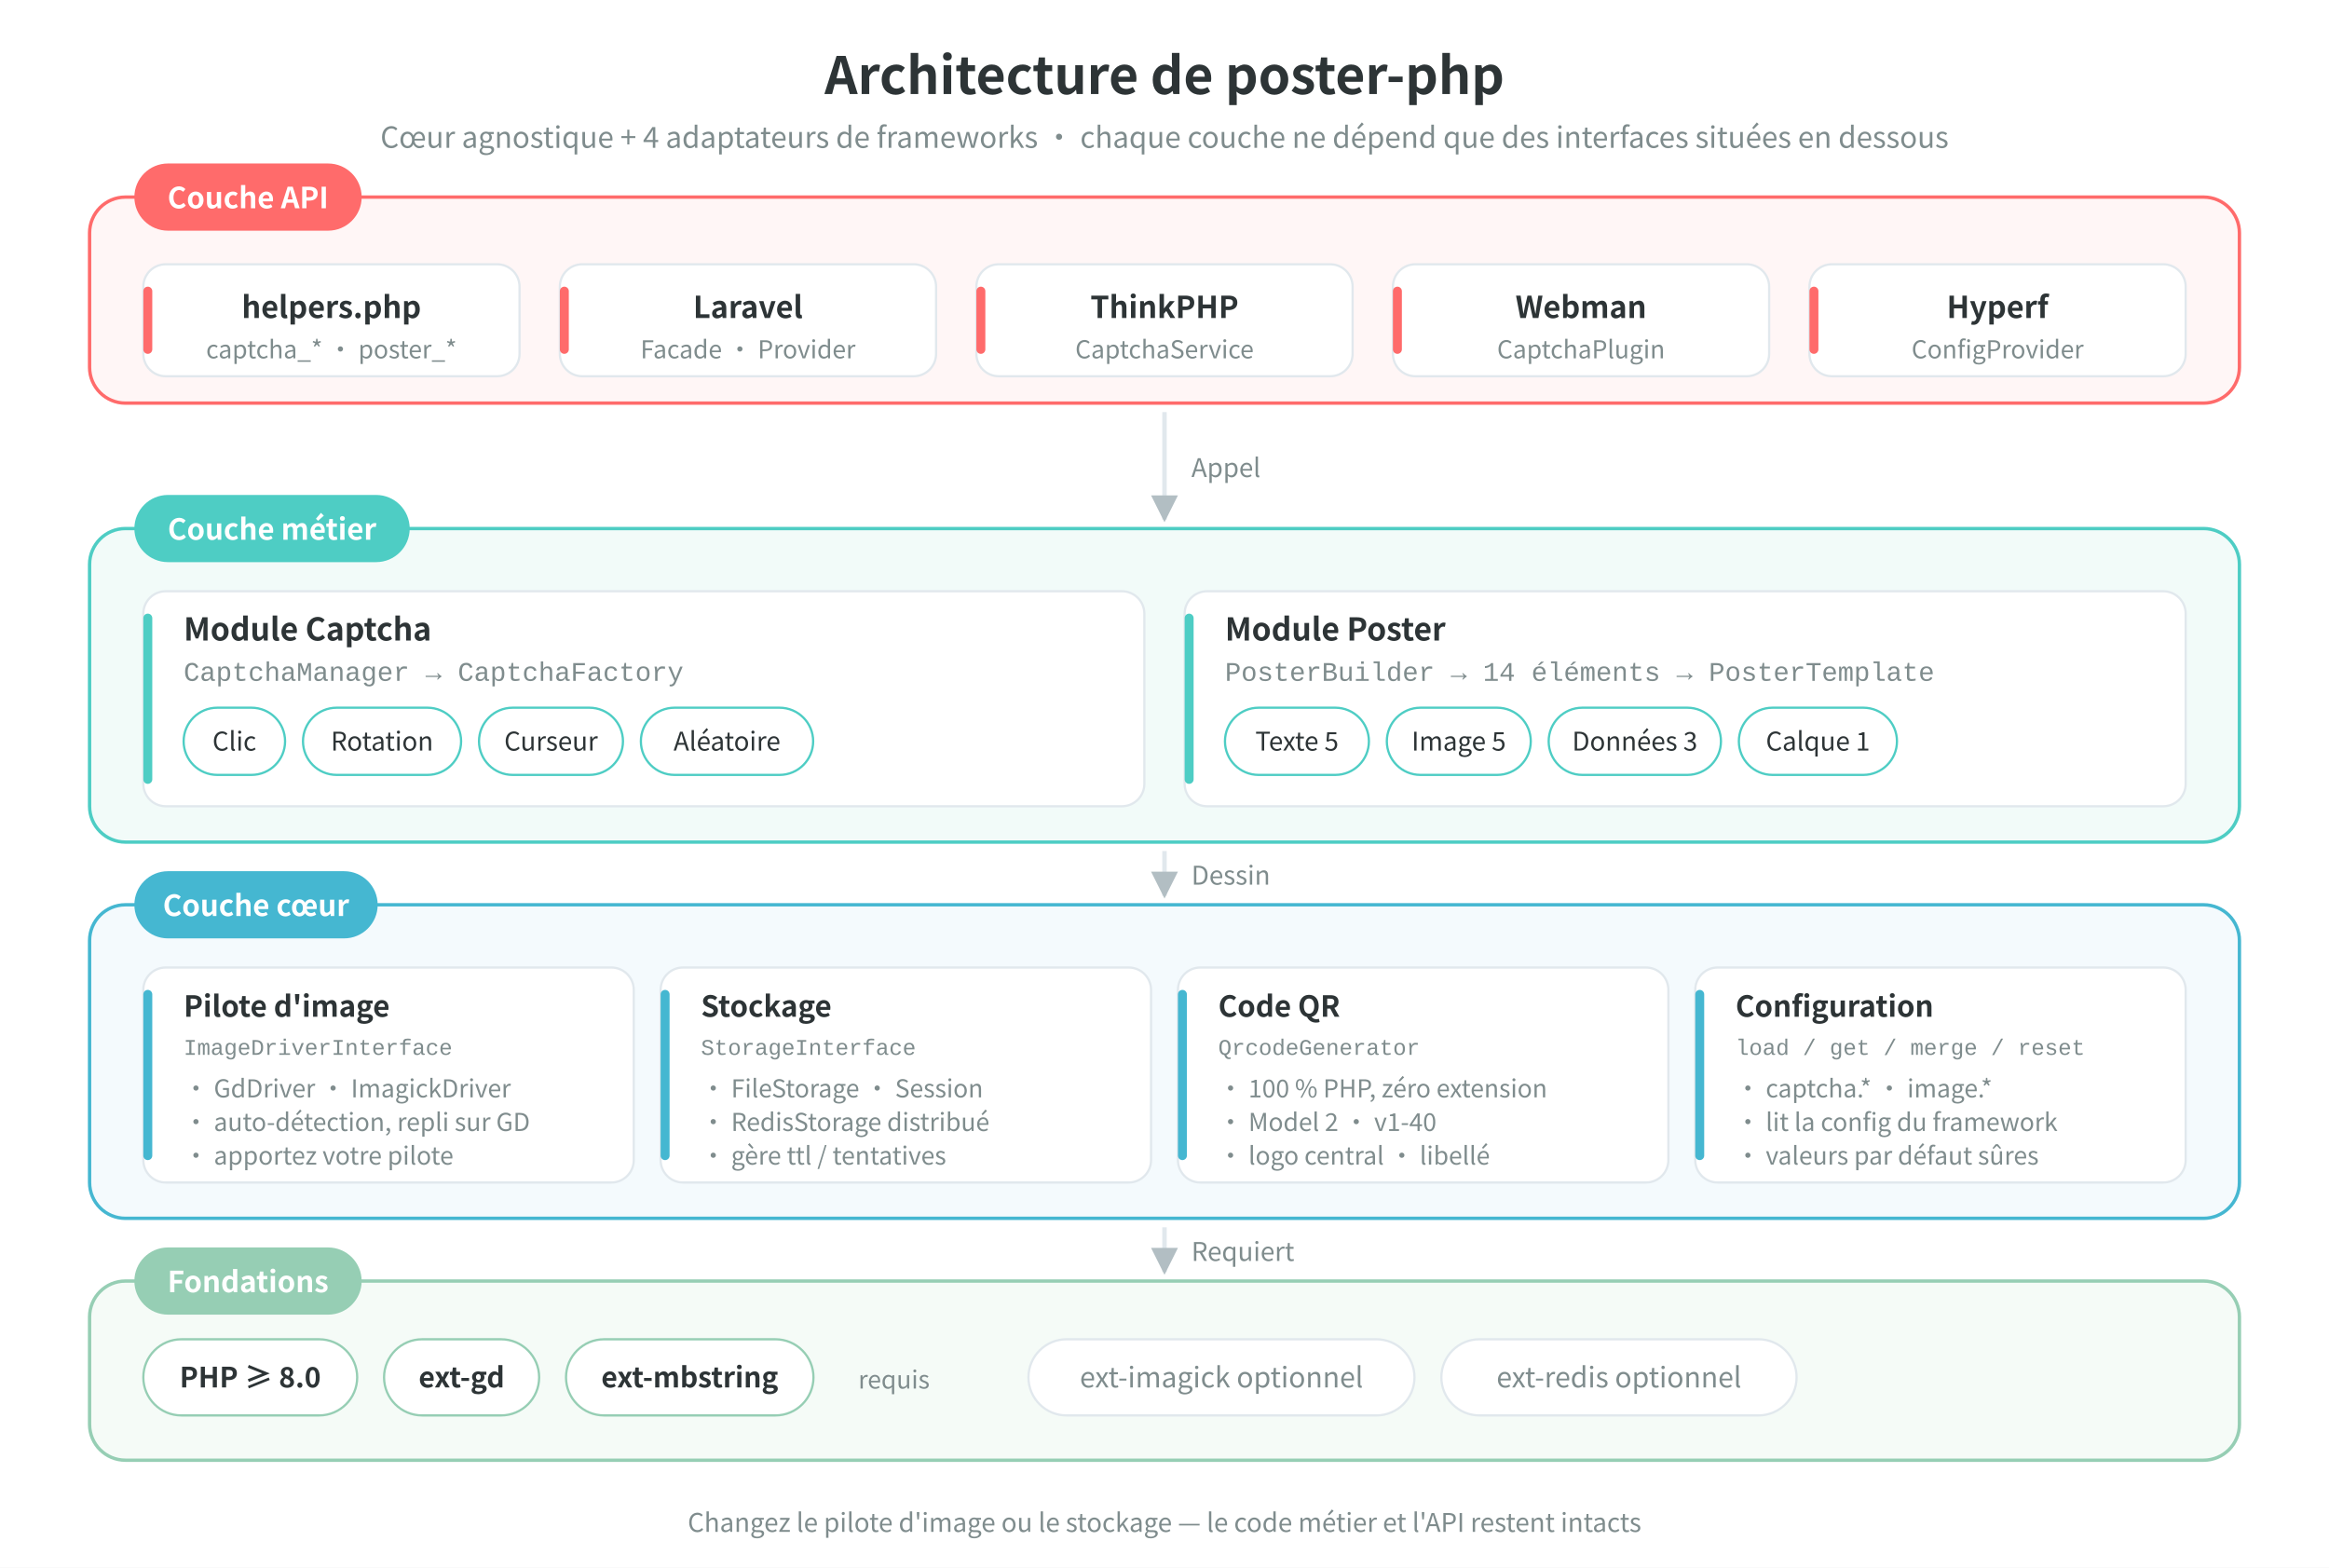
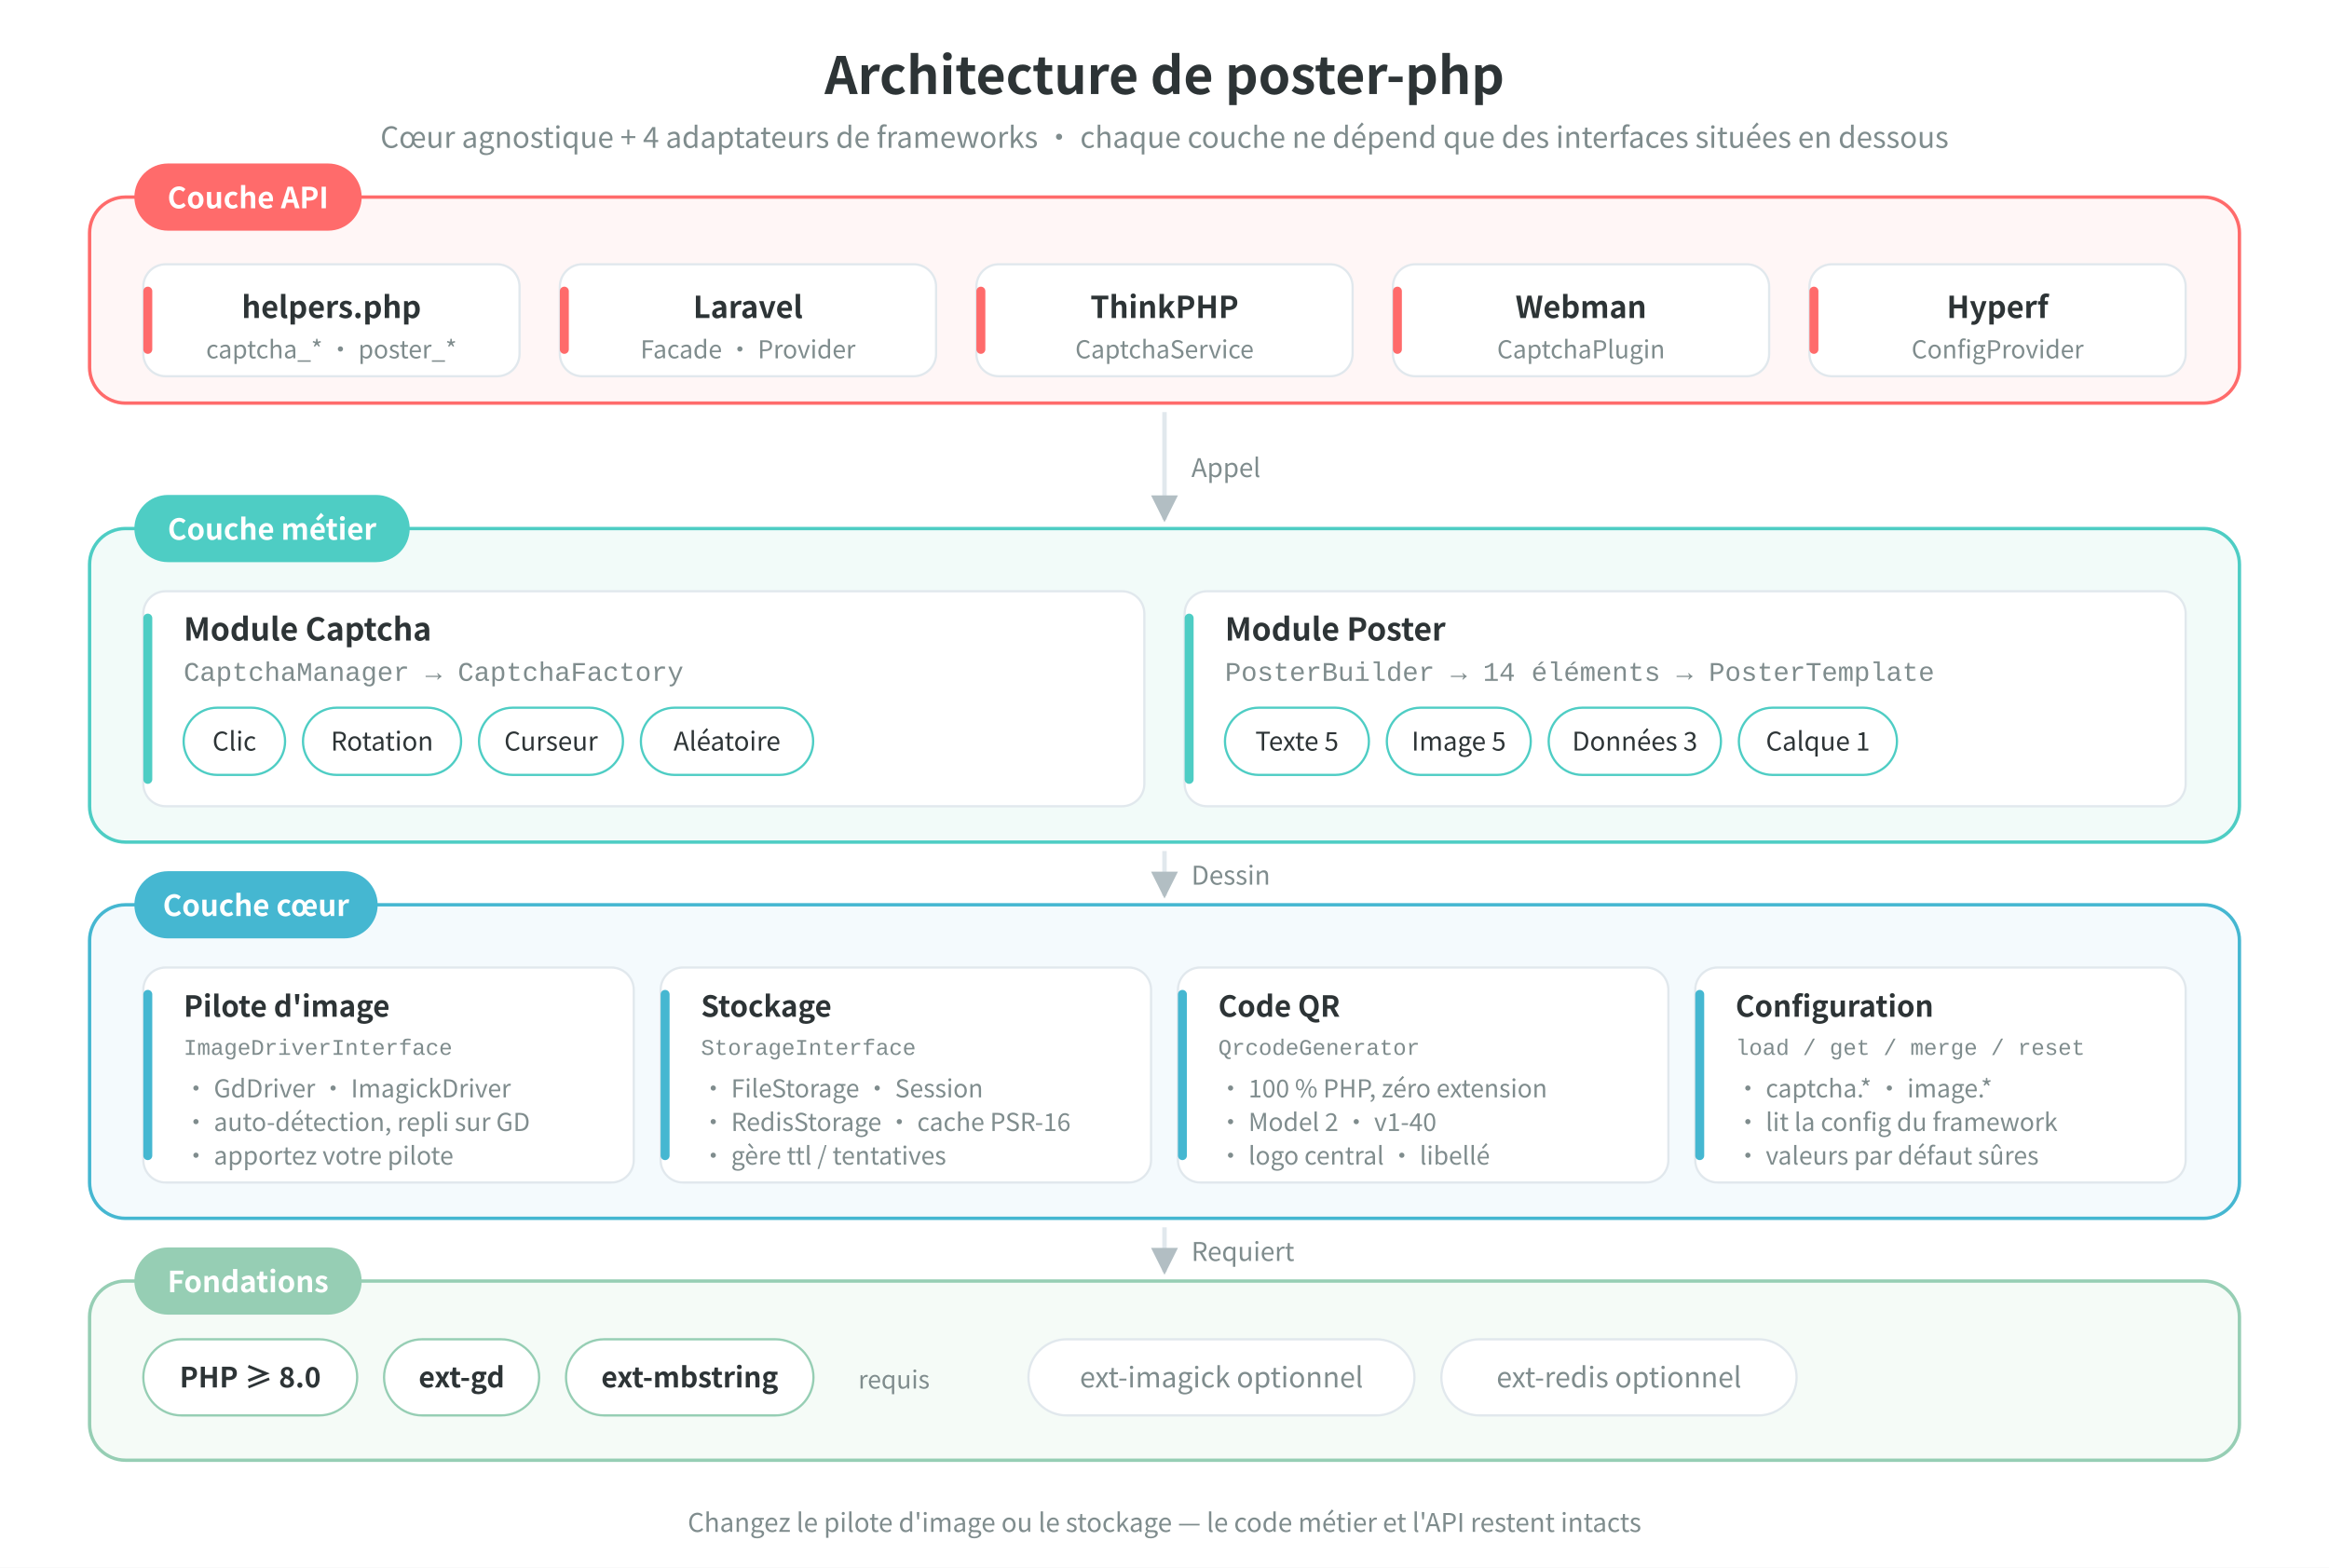
<svg xmlns="http://www.w3.org/2000/svg" viewBox="0 0 1040 700" width="1040" height="700" font-family="-apple-system,BlinkMacSystemFont,'Segoe UI','PingFang SC','Hiragino Sans GB','Microsoft YaHei','Noto Sans CJK SC',sans-serif" role="img" aria-label="Architecture de poster-php">
  <defs>
    <marker id="arrow" viewBox="0 0 10 10" refX="9" refY="5" markerWidth="6" markerHeight="6" orient="auto">
      <path d="M0 0L10 5L0 10Z" fill="#B2BEC3" />
    </marker>
  </defs>
  <rect width="1040" height="700" fill="#FFFFFF" />
  <text x="520" y="42" font-size="23" fill="#2D3436" font-weight="700" text-anchor="middle">Architecture de poster-php</text>
  <text x="520" y="66" font-size="13" fill="#7F8C8D" text-anchor="middle">Cœur agnostique + 4 adaptateurs de frameworks · chaque couche ne dépend que des interfaces situées en dessous</text>
  <rect x="40" y="88" width="960" height="92" rx="16" fill="#FFF6F6" stroke="#FF6B6B" stroke-width="1.5" />
  <rect x="60" y="73" width="101.5" height="30" rx="15" fill="#FF6B6B" />
  <text x="110.75" y="93" font-size="13" fill="#FFFFFF" font-weight="700" text-anchor="middle">Couche API</text>
  <rect x="64" y="118" width="168" height="50" rx="10" fill="#FFFFFF" stroke="#E1E8ED" stroke-width="1" />
  <rect x="64" y="128" width="4" height="30" rx="2" fill="#FF6B6B" />
  <text x="148" y="142" font-size="13.5" fill="#2D3436" font-weight="600" text-anchor="middle">helpers.php</text>
  <text x="148" y="160" font-size="11" fill="#7F8C8D" text-anchor="middle">captcha_* · poster_*</text>
  <rect x="250" y="118" width="168" height="50" rx="10" fill="#FFFFFF" stroke="#E1E8ED" stroke-width="1" />
  <rect x="250" y="128" width="4" height="30" rx="2" fill="#FF6B6B" />
  <text x="334" y="142" font-size="13.5" fill="#2D3436" font-weight="600" text-anchor="middle">Laravel</text>
  <text x="334" y="160" font-size="11" fill="#7F8C8D" text-anchor="middle">Facade · Provider</text>
  <rect x="436" y="118" width="168" height="50" rx="10" fill="#FFFFFF" stroke="#E1E8ED" stroke-width="1" />
  <rect x="436" y="128" width="4" height="30" rx="2" fill="#FF6B6B" />
  <text x="520" y="142" font-size="13.5" fill="#2D3436" font-weight="600" text-anchor="middle">ThinkPHP</text>
  <text x="520" y="160" font-size="11" fill="#7F8C8D" text-anchor="middle">CaptchaService</text>
  <rect x="622" y="118" width="168" height="50" rx="10" fill="#FFFFFF" stroke="#E1E8ED" stroke-width="1" />
  <rect x="622" y="128" width="4" height="30" rx="2" fill="#FF6B6B" />
  <text x="706" y="142" font-size="13.5" fill="#2D3436" font-weight="600" text-anchor="middle">Webman</text>
  <text x="706" y="160" font-size="11" fill="#7F8C8D" text-anchor="middle">CaptchaPlugin</text>
  <rect x="808" y="118" width="168" height="50" rx="10" fill="#FFFFFF" stroke="#E1E8ED" stroke-width="1" />
  <rect x="808" y="128" width="4" height="30" rx="2" fill="#FF6B6B" />
  <text x="892" y="142" font-size="13.5" fill="#2D3436" font-weight="600" text-anchor="middle">Hyperf</text>
  <text x="892" y="160" font-size="11" fill="#7F8C8D" text-anchor="middle">ConfigProvider</text>
  <rect x="40" y="236" width="960" height="140" rx="16" fill="#F2FBF9" stroke="#4ECDC4" stroke-width="1.5" />
  <rect x="60" y="221" width="122.95" height="30" rx="15" fill="#4ECDC4" />
  <text x="121.48" y="241" font-size="13" fill="#FFFFFF" font-weight="700" text-anchor="middle">Couche métier</text>
  <rect x="64" y="264" width="447" height="96" rx="10" fill="#FFFFFF" stroke="#E1E8ED" stroke-width="1" />
  <rect x="64" y="274" width="4" height="76" rx="2" fill="#4ECDC4" />
  <text x="82" y="286" font-size="14" fill="#2D3436" font-weight="600">Module Captcha</text>
  <text x="82" y="304" font-size="12" fill="#7F8C8D" font-family="'SFMono-Regular',Consolas,'Liberation Mono',Menlo,monospace">CaptchaManager → CaptchaFactory</text>
  <rect x="82" y="316" width="45.3" height="30" rx="15" fill="#FFFFFF" stroke="#4ECDC4" stroke-width="1" />
  <text x="104.65" y="335.14" font-size="11.5" fill="#2D3436" text-anchor="middle">Clic</text>
  <rect x="135.3" y="316" width="70.6" height="30" rx="15" fill="#FFFFFF" stroke="#4ECDC4" stroke-width="1" />
  <text x="170.6" y="335.14" font-size="11.5" fill="#2D3436" text-anchor="middle">Rotation</text>
  <rect x="213.9" y="316" width="64.28" height="30" rx="15" fill="#FFFFFF" stroke="#4ECDC4" stroke-width="1" />
  <text x="246.04" y="335.14" font-size="11.5" fill="#2D3436" text-anchor="middle">Curseur</text>
  <rect x="286.18" y="316" width="76.93" height="30" rx="15" fill="#FFFFFF" stroke="#4ECDC4" stroke-width="1" />
  <text x="324.64" y="335.14" font-size="11.5" fill="#2D3436" text-anchor="middle">Aléatoire</text>
  <rect x="529" y="264" width="447" height="96" rx="10" fill="#FFFFFF" stroke="#E1E8ED" stroke-width="1" />
  <rect x="529" y="274" width="4" height="76" rx="2" fill="#4ECDC4" />
  <text x="547" y="286" font-size="14" fill="#2D3436" font-weight="600">Module Poster</text>
  <text x="547" y="304" font-size="12" fill="#7F8C8D" font-family="'SFMono-Regular',Consolas,'Liberation Mono',Menlo,monospace">PosterBuilder → 14 éléments → PosterTemplate</text>
  <rect x="547" y="316" width="64.28" height="30" rx="15" fill="#FFFFFF" stroke="#4ECDC4" stroke-width="1" />
  <text x="579.14" y="335.14" font-size="11.5" fill="#2D3436" text-anchor="middle">Texte 5</text>
  <rect x="619.28" y="316" width="64.28" height="30" rx="15" fill="#FFFFFF" stroke="#4ECDC4" stroke-width="1" />
  <text x="651.41" y="335.14" font-size="11.5" fill="#2D3436" text-anchor="middle">Image 5</text>
  <rect x="691.55" y="316" width="76.93" height="30" rx="15" fill="#FFFFFF" stroke="#4ECDC4" stroke-width="1" />
  <text x="730.01" y="335.14" font-size="11.5" fill="#2D3436" text-anchor="middle">Données 3</text>
  <rect x="776.48" y="316" width="70.6" height="30" rx="15" fill="#FFFFFF" stroke="#4ECDC4" stroke-width="1" />
  <text x="811.78" y="335.14" font-size="11.5" fill="#2D3436" text-anchor="middle">Calque 1</text>
  <rect x="40" y="404" width="960" height="140" rx="16" fill="#F4FAFD" stroke="#45B7D1" stroke-width="1.5" />
  <rect x="60" y="389" width="108.65" height="30" rx="15" fill="#45B7D1" />
  <text x="114.33" y="409" font-size="13" fill="#FFFFFF" font-weight="700" text-anchor="middle">Couche cœur</text>
  <rect x="64" y="432" width="219" height="96" rx="10" fill="#FFFFFF" stroke="#E1E8ED" stroke-width="1" />
  <rect x="64" y="442" width="4" height="76" rx="2" fill="#45B7D1" />
  <text x="82" y="454" font-size="13" fill="#2D3436" font-weight="600">Pilote d'image</text>
  <text x="82" y="471" font-size="10" fill="#7F8C8D" font-family="'SFMono-Regular',Consolas,'Liberation Mono',Menlo,monospace">ImageDriverInterface</text>
  <text x="82" y="490" font-size="11" fill="#7F8C8D">· GdDriver · ImagickDriver</text>
  <text x="82" y="505" font-size="11" fill="#7F8C8D">· auto-détection, repli sur GD</text>
  <text x="82" y="520" font-size="11" fill="#7F8C8D">· apportez votre pilote</text>
  <rect x="295" y="432" width="219" height="96" rx="10" fill="#FFFFFF" stroke="#E1E8ED" stroke-width="1" />
  <rect x="295" y="442" width="4" height="76" rx="2" fill="#45B7D1" />
  <text x="313" y="454" font-size="13" fill="#2D3436" font-weight="600">Stockage</text>
  <text x="313" y="471" font-size="10" fill="#7F8C8D" font-family="'SFMono-Regular',Consolas,'Liberation Mono',Menlo,monospace">StorageInterface</text>
  <text x="313" y="490" font-size="11" fill="#7F8C8D">· FileStorage · Session</text>
-   <text x="313" y="505" font-size="11" fill="#7F8C8D">· RedisStorage distribué</text>
+   <text x="313" y="505" font-size="11" fill="#7F8C8D">· RedisStorage · cache PSR-16</text>
  <text x="313" y="520" font-size="11" fill="#7F8C8D">· gère ttl / tentatives</text>
  <rect x="526" y="432" width="219" height="96" rx="10" fill="#FFFFFF" stroke="#E1E8ED" stroke-width="1" />
  <rect x="526" y="442" width="4" height="76" rx="2" fill="#45B7D1" />
  <text x="544" y="454" font-size="13" fill="#2D3436" font-weight="600">Code QR</text>
  <text x="544" y="471" font-size="10" fill="#7F8C8D" font-family="'SFMono-Regular',Consolas,'Liberation Mono',Menlo,monospace">QrcodeGenerator</text>
  <text x="544" y="490" font-size="11" fill="#7F8C8D">· 100 % PHP, zéro extension</text>
  <text x="544" y="505" font-size="11" fill="#7F8C8D">· Model 2 · v1-40</text>
  <text x="544" y="520" font-size="11" fill="#7F8C8D">· logo central · libellé</text>
  <rect x="757" y="432" width="219" height="96" rx="10" fill="#FFFFFF" stroke="#E1E8ED" stroke-width="1" />
  <rect x="757" y="442" width="4" height="76" rx="2" fill="#45B7D1" />
  <text x="775" y="454" font-size="13" fill="#2D3436" font-weight="600">Configuration</text>
  <text x="775" y="471" font-size="10" fill="#7F8C8D" font-family="'SFMono-Regular',Consolas,'Liberation Mono',Menlo,monospace">load / get / merge / reset</text>
  <text x="775" y="490" font-size="11" fill="#7F8C8D">· captcha.* · image.*</text>
  <text x="775" y="505" font-size="11" fill="#7F8C8D">· lit la config du framework</text>
  <text x="775" y="520" font-size="11" fill="#7F8C8D">· valeurs par défaut sûres</text>
  <rect x="40" y="572" width="960" height="80" rx="16" fill="#F5FBF7" stroke="#96CEB4" stroke-width="1.5" />
  <rect x="60" y="557" width="101.5" height="30" rx="15" fill="#96CEB4" />
  <text x="110.75" y="577" font-size="13" fill="#FFFFFF" font-weight="700" text-anchor="middle">Fondations</text>
  <rect x="64" y="598" width="95.5" height="34" rx="17" fill="#FFFFFF" stroke="#96CEB4" stroke-width="1" />
  <text x="111.75" y="619.5" font-size="12.5" fill="#2D3436" font-weight="600" text-anchor="middle">PHP ≥ 8.0</text>
  <rect x="171.5" y="598" width="69.25" height="34" rx="17" fill="#FFFFFF" stroke="#96CEB4" stroke-width="1" />
  <text x="206.13" y="619.5" font-size="12.5" fill="#2D3436" font-weight="600" text-anchor="middle">ext-gd</text>
  <rect x="252.75" y="598" width="110.5" height="34" rx="17" fill="#FFFFFF" stroke="#96CEB4" stroke-width="1" />
  <text x="308" y="619.5" font-size="12.5" fill="#2D3436" font-weight="600" text-anchor="middle">ext-mbstring</text>
  <text x="383.25" y="620" font-size="11" fill="#7F8C8D">requis</text>
  <rect x="459.25" y="598" width="172.38" height="34" rx="17" fill="#FFFFFF" stroke="#E1E8ED" stroke-width="1" />
  <text x="545.44" y="619.5" font-size="12.5" fill="#7F8C8D" text-anchor="middle">ext-imagick optionnel</text>
  <rect x="643.63" y="598" width="158.63" height="34" rx="17" fill="#FFFFFF" stroke="#E1E8ED" stroke-width="1" />
  <text x="722.94" y="619.5" font-size="12.5" fill="#7F8C8D" text-anchor="middle">ext-redis optionnel</text>
  <line x1="520" y1="184" x2="520" y2="232" stroke="#E1E8ED" stroke-width="2" marker-end="url(#arrow)" />
  <text x="532" y="213" font-size="11.5" fill="#7F8C8D">Appel</text>
  <line x1="520" y1="380" x2="520" y2="400" stroke="#E1E8ED" stroke-width="2" marker-end="url(#arrow)" />
  <text x="532" y="395" font-size="11.5" fill="#7F8C8D">Dessin</text>
  <line x1="520" y1="548" x2="520" y2="568" stroke="#E1E8ED" stroke-width="2" marker-end="url(#arrow)" />
  <text x="532" y="563" font-size="11.5" fill="#7F8C8D">Requiert</text>
  <text x="520" y="684" font-size="11.5" fill="#7F8C8D" text-anchor="middle">Changez le pilote d'image ou le stockage — le code métier et l'API restent intacts</text>
</svg>
